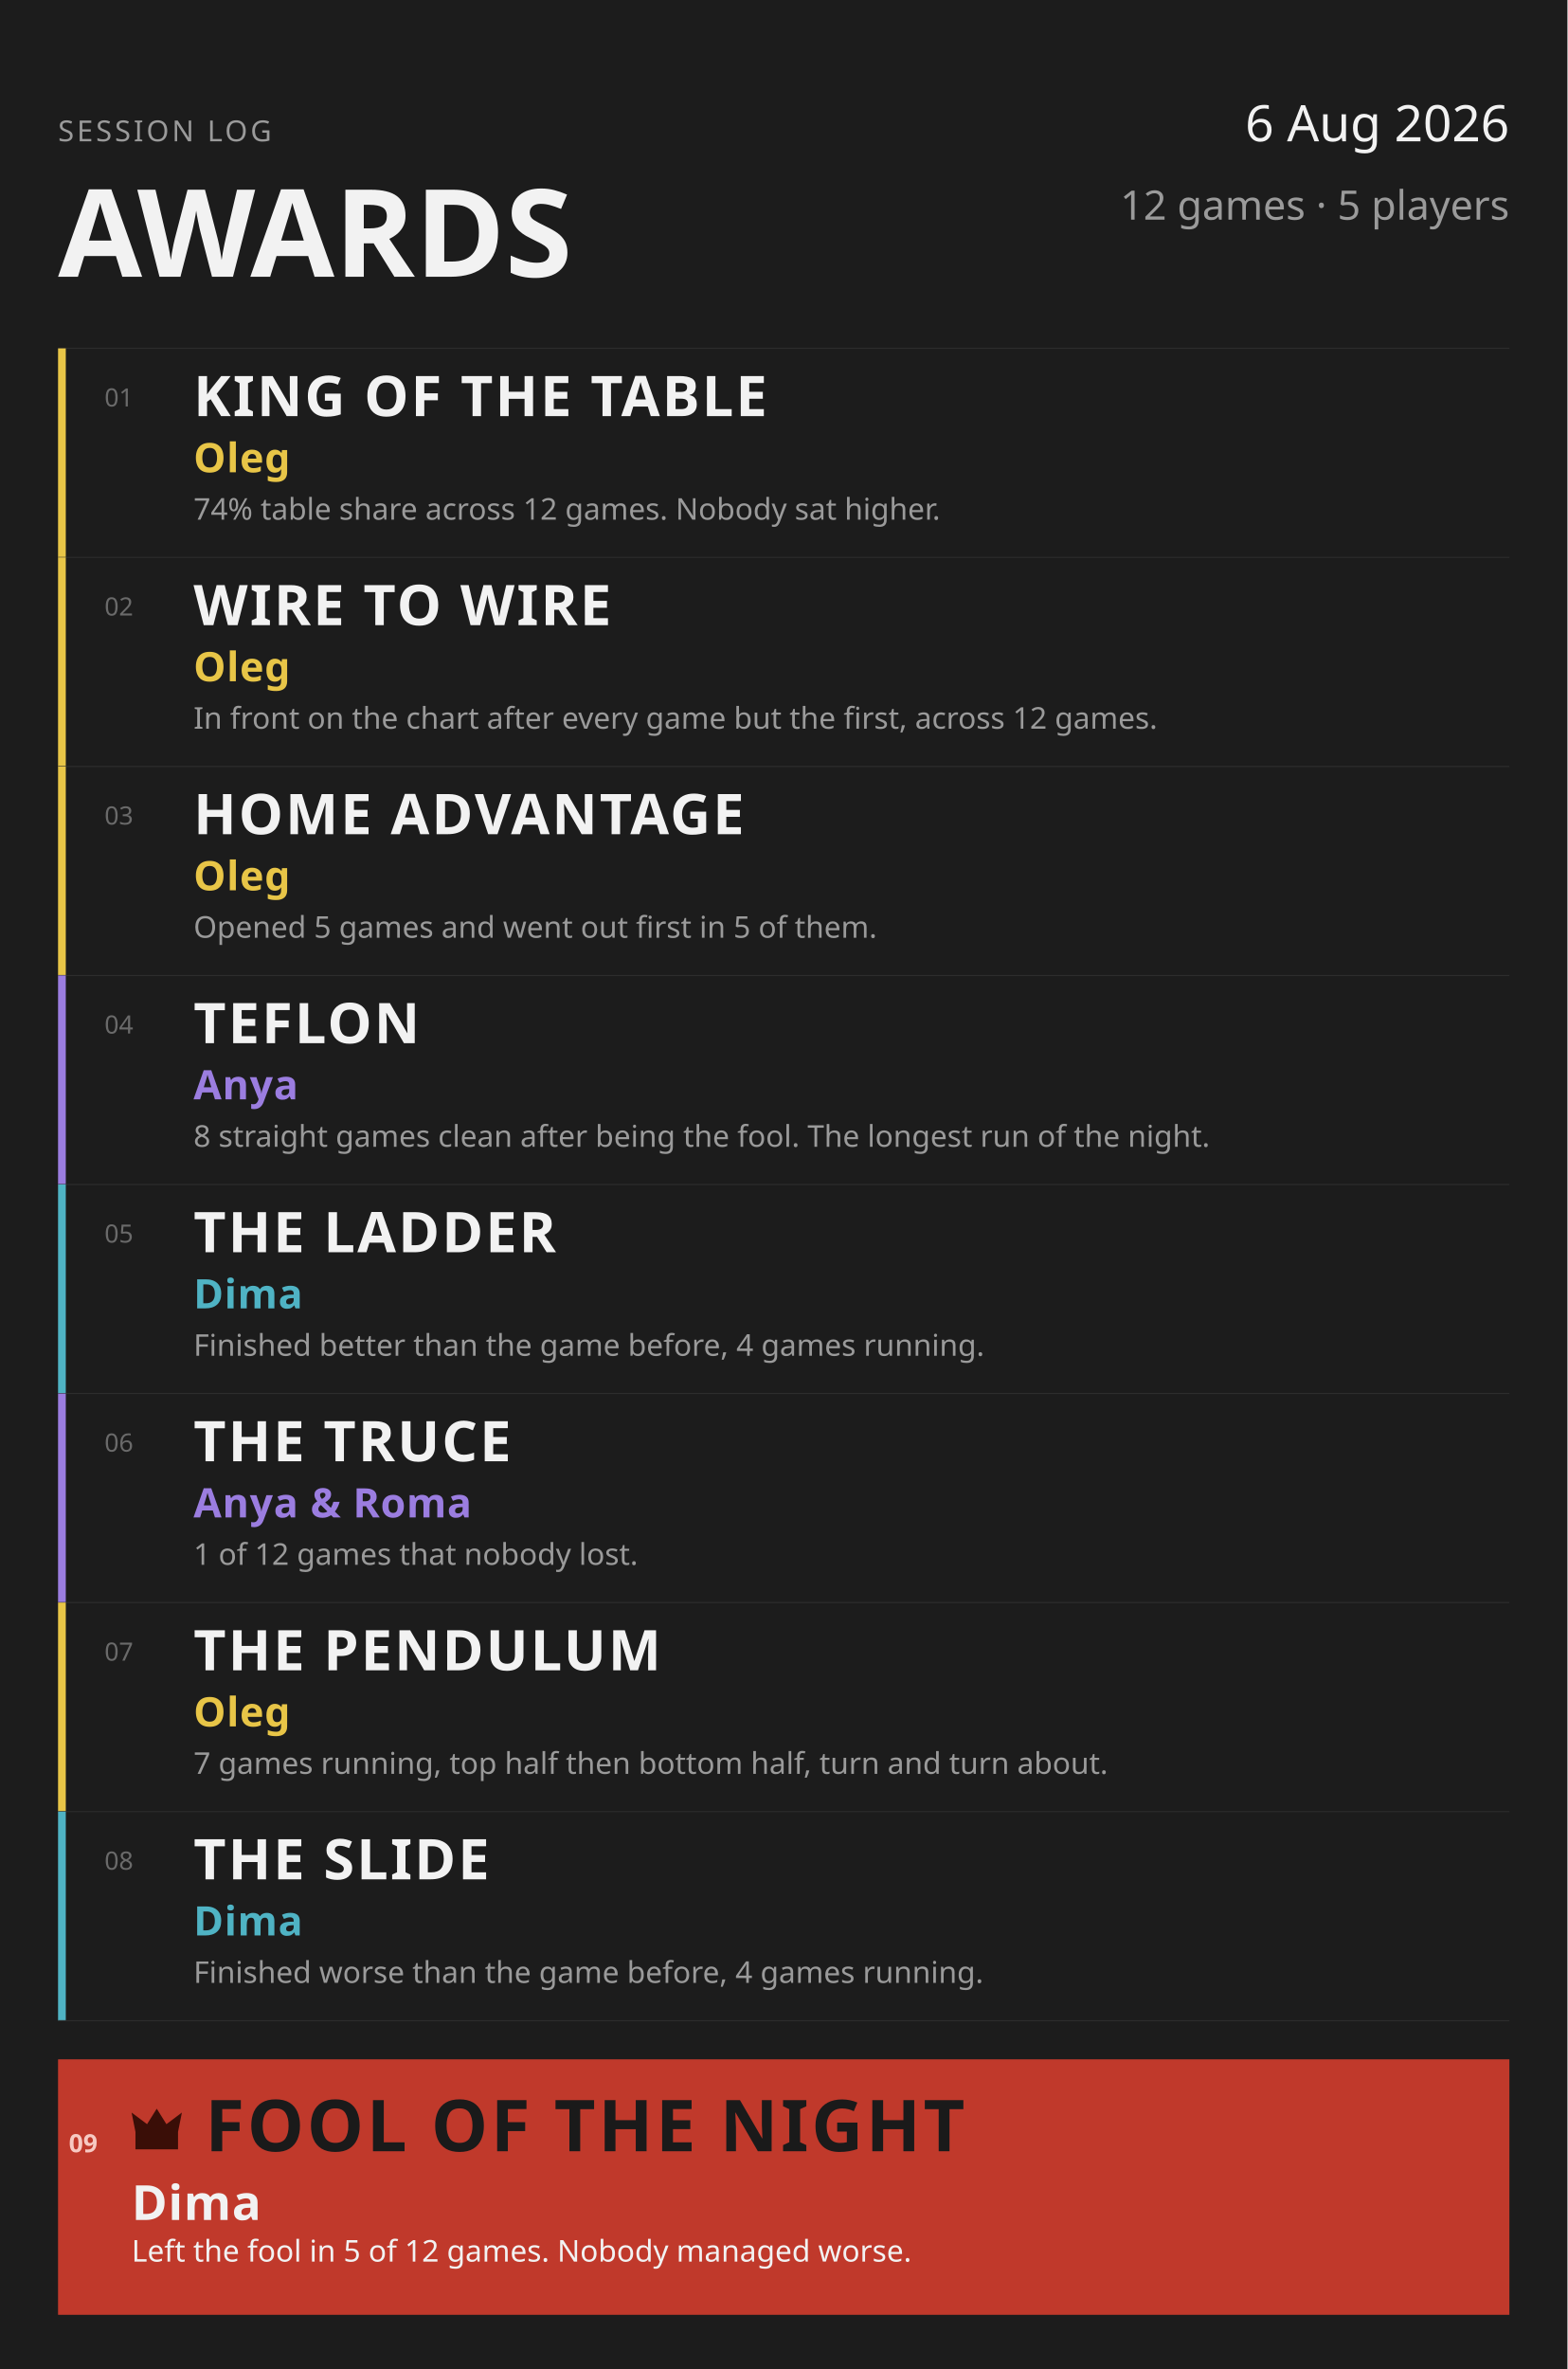
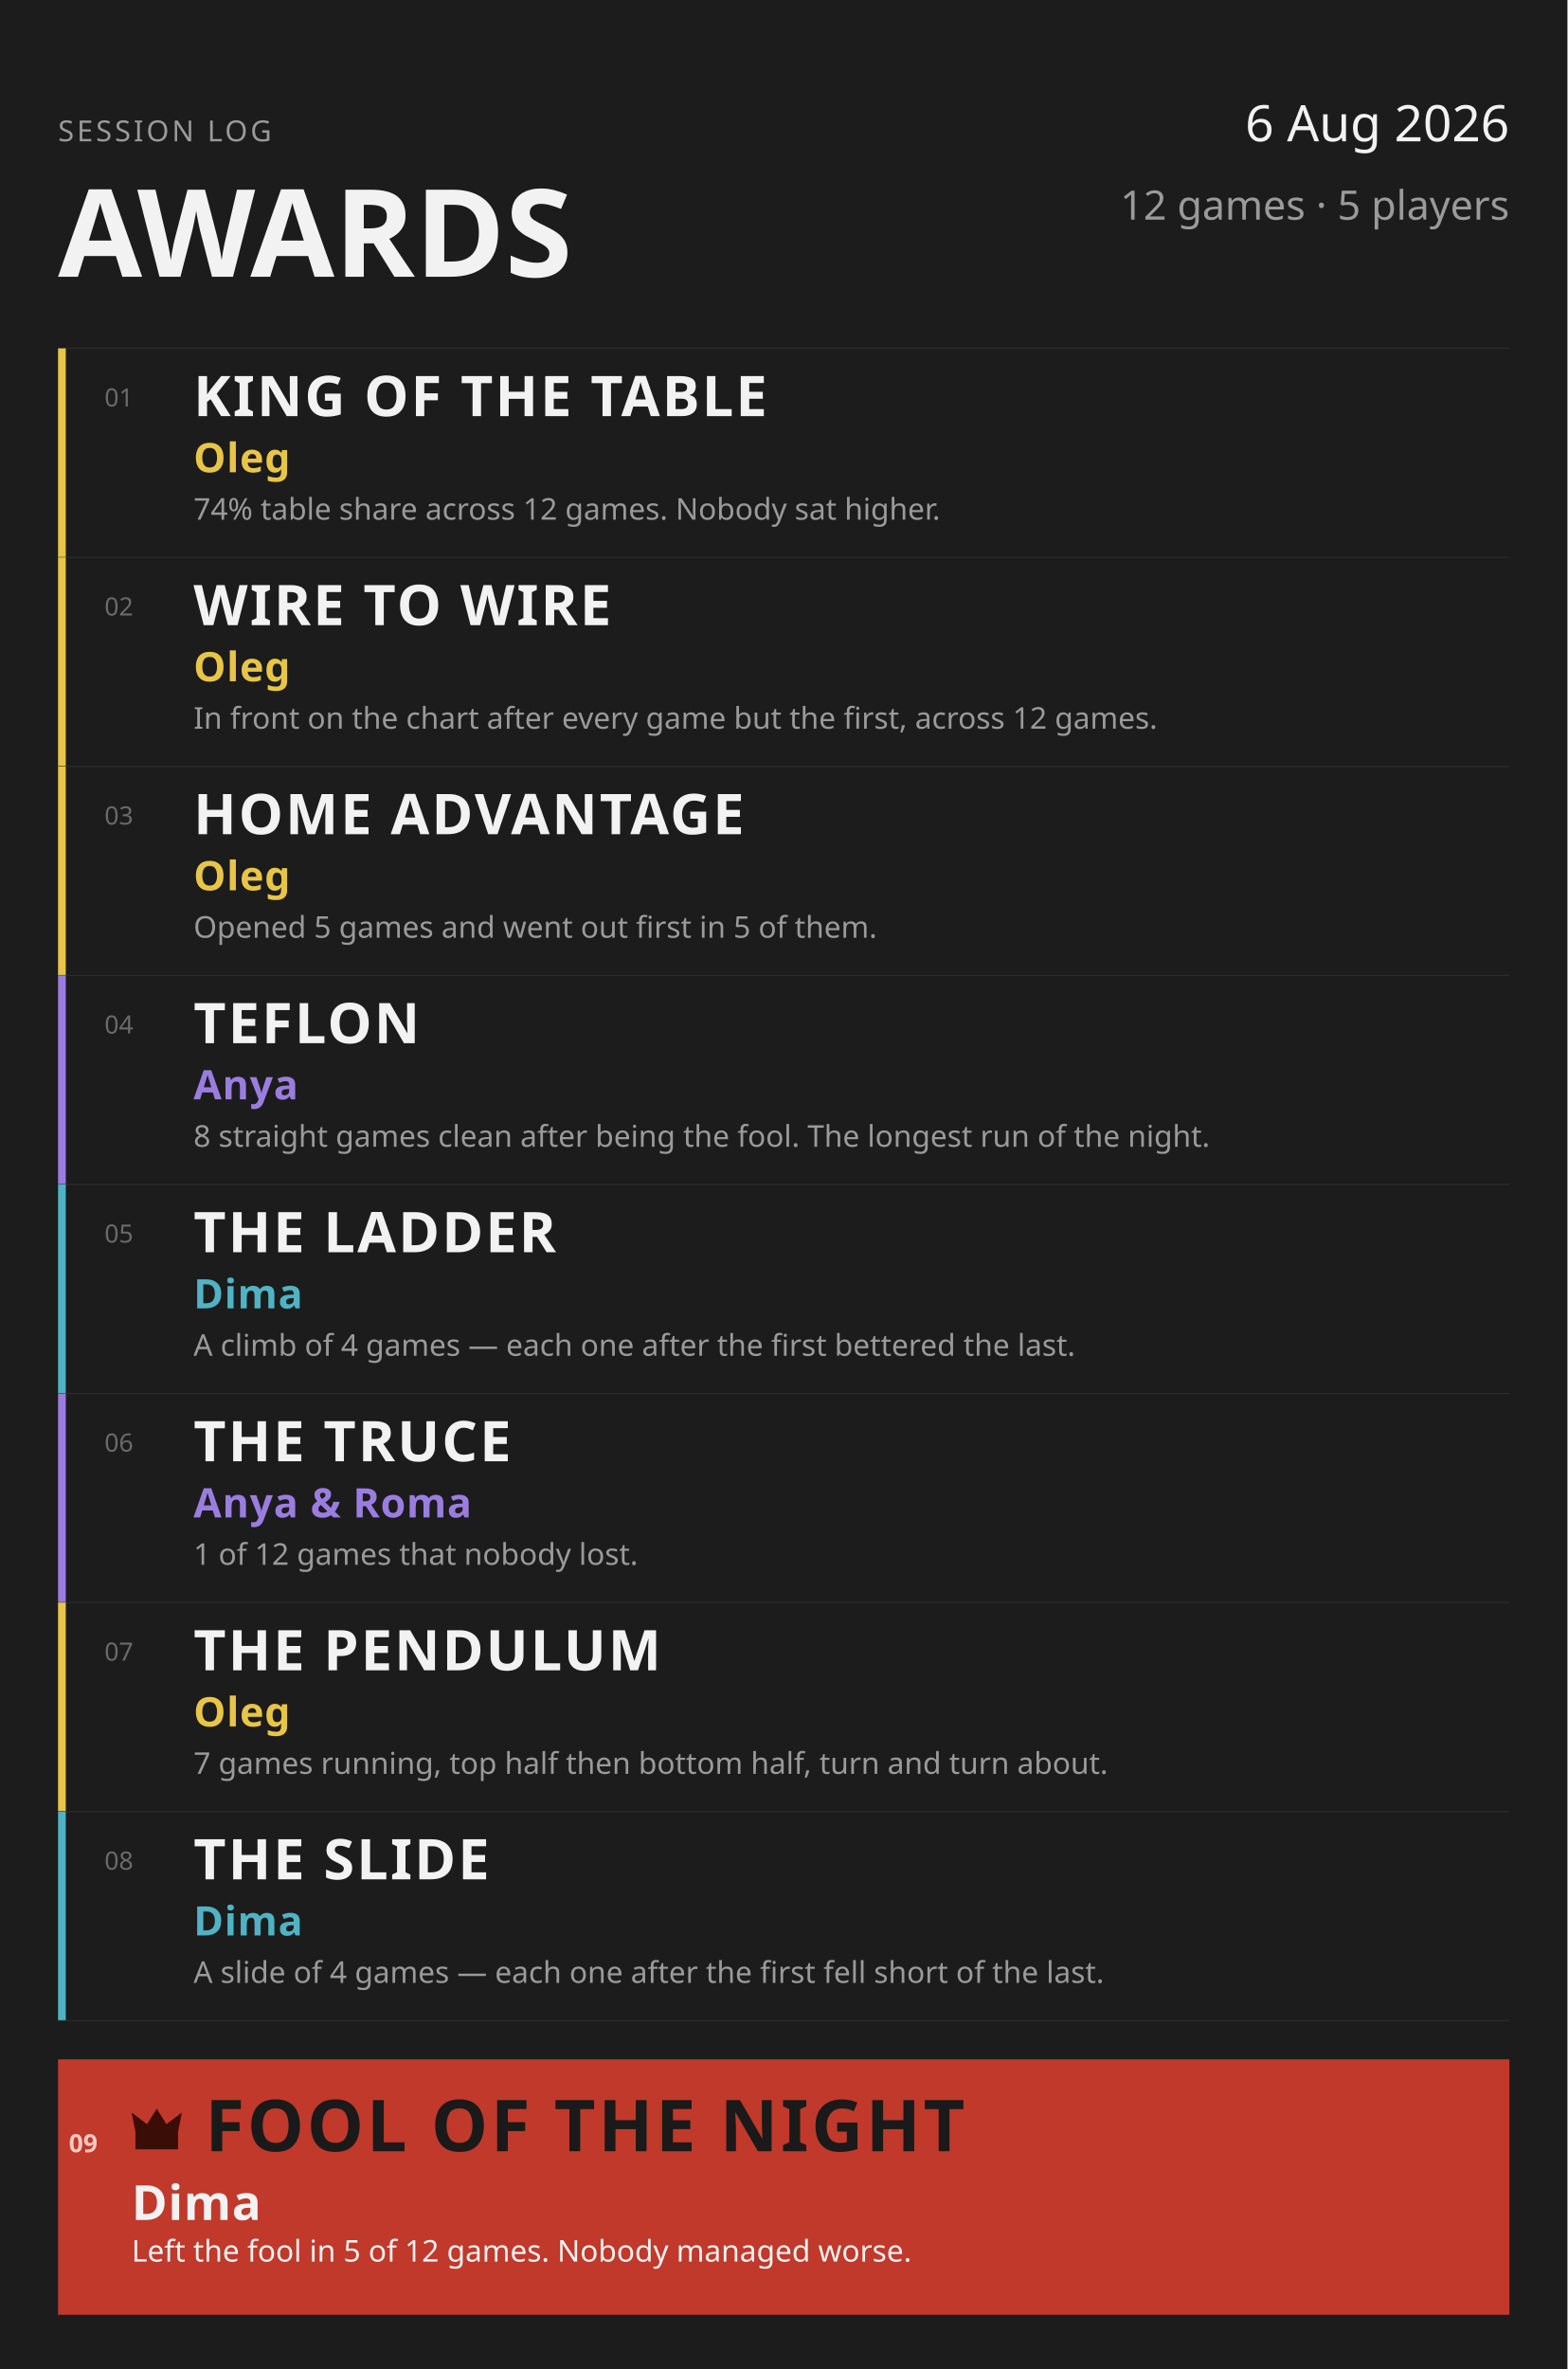
<svg xmlns="http://www.w3.org/2000/svg" width="1620" height="2448" viewBox="0 0 1620 2448">
  <rect x="0" y="0" width="1620" height="2448" fill="#1c1c1c" />
  <text x="60" y="146" fill="#9a9a9a" font-family="Noto Sans" font-size="30" letter-spacing="3">SESSION LOG</text>
  <text x="60" y="286" fill="#f2f2f2" font-family="Noto Sans" font-weight="bold" font-size="126">AWARDS</text>
  <text x="1560" y="146" fill="#f2f2f2" font-family="Noto Sans" font-size="52" text-anchor="end">6 Aug 2026</text>
  <text x="1560" y="227" fill="#9a9a9a" font-family="Noto Sans" font-size="42" text-anchor="end">12 games · 5 players</text>
  <line x1="60" y1="360" x2="1560" y2="360" stroke="#2e2e2e" stroke-width="1" />
  <rect x="60" y="360" width="8" height="216" fill="#e8c547" />
  <text x="108" y="420" fill="#6a6a6a" font-family="Noto Sans" font-size="26">01</text>
  <text x="200" y="430" fill="#f2f2f2" font-family="Noto Sans" font-weight="bold" font-size="58" letter-spacing="2.2">KING OF THE TABLE</text>
  <text x="200" y="488" fill="#e8c547" font-family="Noto Sans" font-weight="bold" font-size="42" letter-spacing="0.8">Oleg</text>
  <text x="200" y="537" fill="#9a9a9a" font-family="Noto Sans" font-size="31">74% table share across 12 games. Nobody sat higher.</text>
  <line x1="60" y1="576" x2="1560" y2="576" stroke="#2e2e2e" stroke-width="1" />
  <rect x="60" y="576" width="8" height="216" fill="#e8c547" />
  <text x="108" y="636" fill="#6a6a6a" font-family="Noto Sans" font-size="26">02</text>
  <text x="200" y="646" fill="#f2f2f2" font-family="Noto Sans" font-weight="bold" font-size="58" letter-spacing="2.2">WIRE TO WIRE</text>
  <text x="200" y="704" fill="#e8c547" font-family="Noto Sans" font-weight="bold" font-size="42" letter-spacing="0.8">Oleg</text>
  <text x="200" y="753" fill="#9a9a9a" font-family="Noto Sans" font-size="31">In front on the chart after every game but the first, across 12 games.</text>
  <line x1="60" y1="792" x2="1560" y2="792" stroke="#2e2e2e" stroke-width="1" />
  <rect x="60" y="792" width="8" height="216" fill="#e8c547" />
  <text x="108" y="852" fill="#6a6a6a" font-family="Noto Sans" font-size="26">03</text>
  <text x="200" y="862" fill="#f2f2f2" font-family="Noto Sans" font-weight="bold" font-size="58" letter-spacing="2.2">HOME ADVANTAGE</text>
  <text x="200" y="920" fill="#e8c547" font-family="Noto Sans" font-weight="bold" font-size="42" letter-spacing="0.8">Oleg</text>
  <text x="200" y="969" fill="#9a9a9a" font-family="Noto Sans" font-size="31">Opened 5 games and went out first in 5 of them.</text>
  <line x1="60" y1="1008" x2="1560" y2="1008" stroke="#2e2e2e" stroke-width="1" />
  <rect x="60" y="1008" width="8" height="216" fill="#9b7de0" />
  <text x="108" y="1068" fill="#6a6a6a" font-family="Noto Sans" font-size="26">04</text>
  <text x="200" y="1078" fill="#f2f2f2" font-family="Noto Sans" font-weight="bold" font-size="58" letter-spacing="2.2">TEFLON</text>
  <text x="200" y="1136" fill="#9b7de0" font-family="Noto Sans" font-weight="bold" font-size="42" letter-spacing="0.8">Anya</text>
  <text x="200" y="1185" fill="#9a9a9a" font-family="Noto Sans" font-size="31">8 straight games clean after being the fool. The longest run of the night.</text>
  <line x1="60" y1="1224" x2="1560" y2="1224" stroke="#2e2e2e" stroke-width="1" />
  <rect x="60" y="1224" width="8" height="216" fill="#4fb3c4" />
  <text x="108" y="1284" fill="#6a6a6a" font-family="Noto Sans" font-size="26">05</text>
  <text x="200" y="1294" fill="#f2f2f2" font-family="Noto Sans" font-weight="bold" font-size="58" letter-spacing="2.2">THE LADDER</text>
  <text x="200" y="1352" fill="#4fb3c4" font-family="Noto Sans" font-weight="bold" font-size="42" letter-spacing="0.8">Dima</text>
-   <text x="200" y="1401" fill="#9a9a9a" font-family="Noto Sans" font-size="31">Finished better than the game before, 4 games running.</text>
+   <text x="200" y="1401" fill="#9a9a9a" font-family="Noto Sans" font-size="31">A climb of 4 games — each one after the first bettered the last.</text>
  <line x1="60" y1="1440" x2="1560" y2="1440" stroke="#2e2e2e" stroke-width="1" />
  <rect x="60" y="1440" width="8" height="216" fill="#9b7de0" />
  <text x="108" y="1500" fill="#6a6a6a" font-family="Noto Sans" font-size="26">06</text>
  <text x="200" y="1510" fill="#f2f2f2" font-family="Noto Sans" font-weight="bold" font-size="58" letter-spacing="2.2">THE TRUCE</text>
  <text x="200" y="1568" fill="#9b7de0" font-family="Noto Sans" font-weight="bold" font-size="42" letter-spacing="0.8">Anya &amp; Roma</text>
  <text x="200" y="1617" fill="#9a9a9a" font-family="Noto Sans" font-size="31">1 of 12 games that nobody lost.</text>
  <line x1="60" y1="1656" x2="1560" y2="1656" stroke="#2e2e2e" stroke-width="1" />
  <rect x="60" y="1656" width="8" height="216" fill="#e8c547" />
  <text x="108" y="1716" fill="#6a6a6a" font-family="Noto Sans" font-size="26">07</text>
  <text x="200" y="1726" fill="#f2f2f2" font-family="Noto Sans" font-weight="bold" font-size="58" letter-spacing="2.2">THE PENDULUM</text>
  <text x="200" y="1784" fill="#e8c547" font-family="Noto Sans" font-weight="bold" font-size="42" letter-spacing="0.8">Oleg</text>
  <text x="200" y="1833" fill="#9a9a9a" font-family="Noto Sans" font-size="31">7 games running, top half then bottom half, turn and turn about.</text>
  <line x1="60" y1="1872" x2="1560" y2="1872" stroke="#2e2e2e" stroke-width="1" />
  <rect x="60" y="1872" width="8" height="216" fill="#4fb3c4" />
  <text x="108" y="1932" fill="#6a6a6a" font-family="Noto Sans" font-size="26">08</text>
  <text x="200" y="1942" fill="#f2f2f2" font-family="Noto Sans" font-weight="bold" font-size="58" letter-spacing="2.2">THE SLIDE</text>
  <text x="200" y="2000" fill="#4fb3c4" font-family="Noto Sans" font-weight="bold" font-size="42" letter-spacing="0.8">Dima</text>
-   <text x="200" y="2049" fill="#9a9a9a" font-family="Noto Sans" font-size="31">Finished worse than the game before, 4 games running.</text>
+   <text x="200" y="2049" fill="#9a9a9a" font-family="Noto Sans" font-size="31">A slide of 4 games — each one after the first fell short of the last.</text>
  <line x1="60" y1="2088" x2="1560" y2="2088" stroke="#2e2e2e" stroke-width="1" />
  <rect x="60" y="2128" width="1500" height="264" fill="#c0392b" />
  <text x="86" y="2224" fill="#f7c9c2" font-family="Noto Sans" font-weight="bold" font-size="26" text-anchor="middle">09</text>
  <path d="M2 21 L2 12 L0 2 L8 8 L13 0 L18 8 L26 2 L24 12 L24 21 Z" fill="#3a0e07" transform="translate(136 2179) scale(2)" />
  <text x="212" y="2223" fill="#1a1a1a" font-family="Noto Sans" font-weight="bold" font-size="74" letter-spacing="2.8">FOOL OF THE NIGHT</text>
  <text x="136" y="2294" fill="#f2f2f2" font-family="Noto Sans" font-weight="bold" font-size="50" letter-spacing="0.8">Dima</text>
  <text x="136" y="2337" fill="#f2f2f2" font-family="Noto Sans" font-size="31">Left the fool in 5 of 12 games. Nobody managed worse.</text>
</svg>
